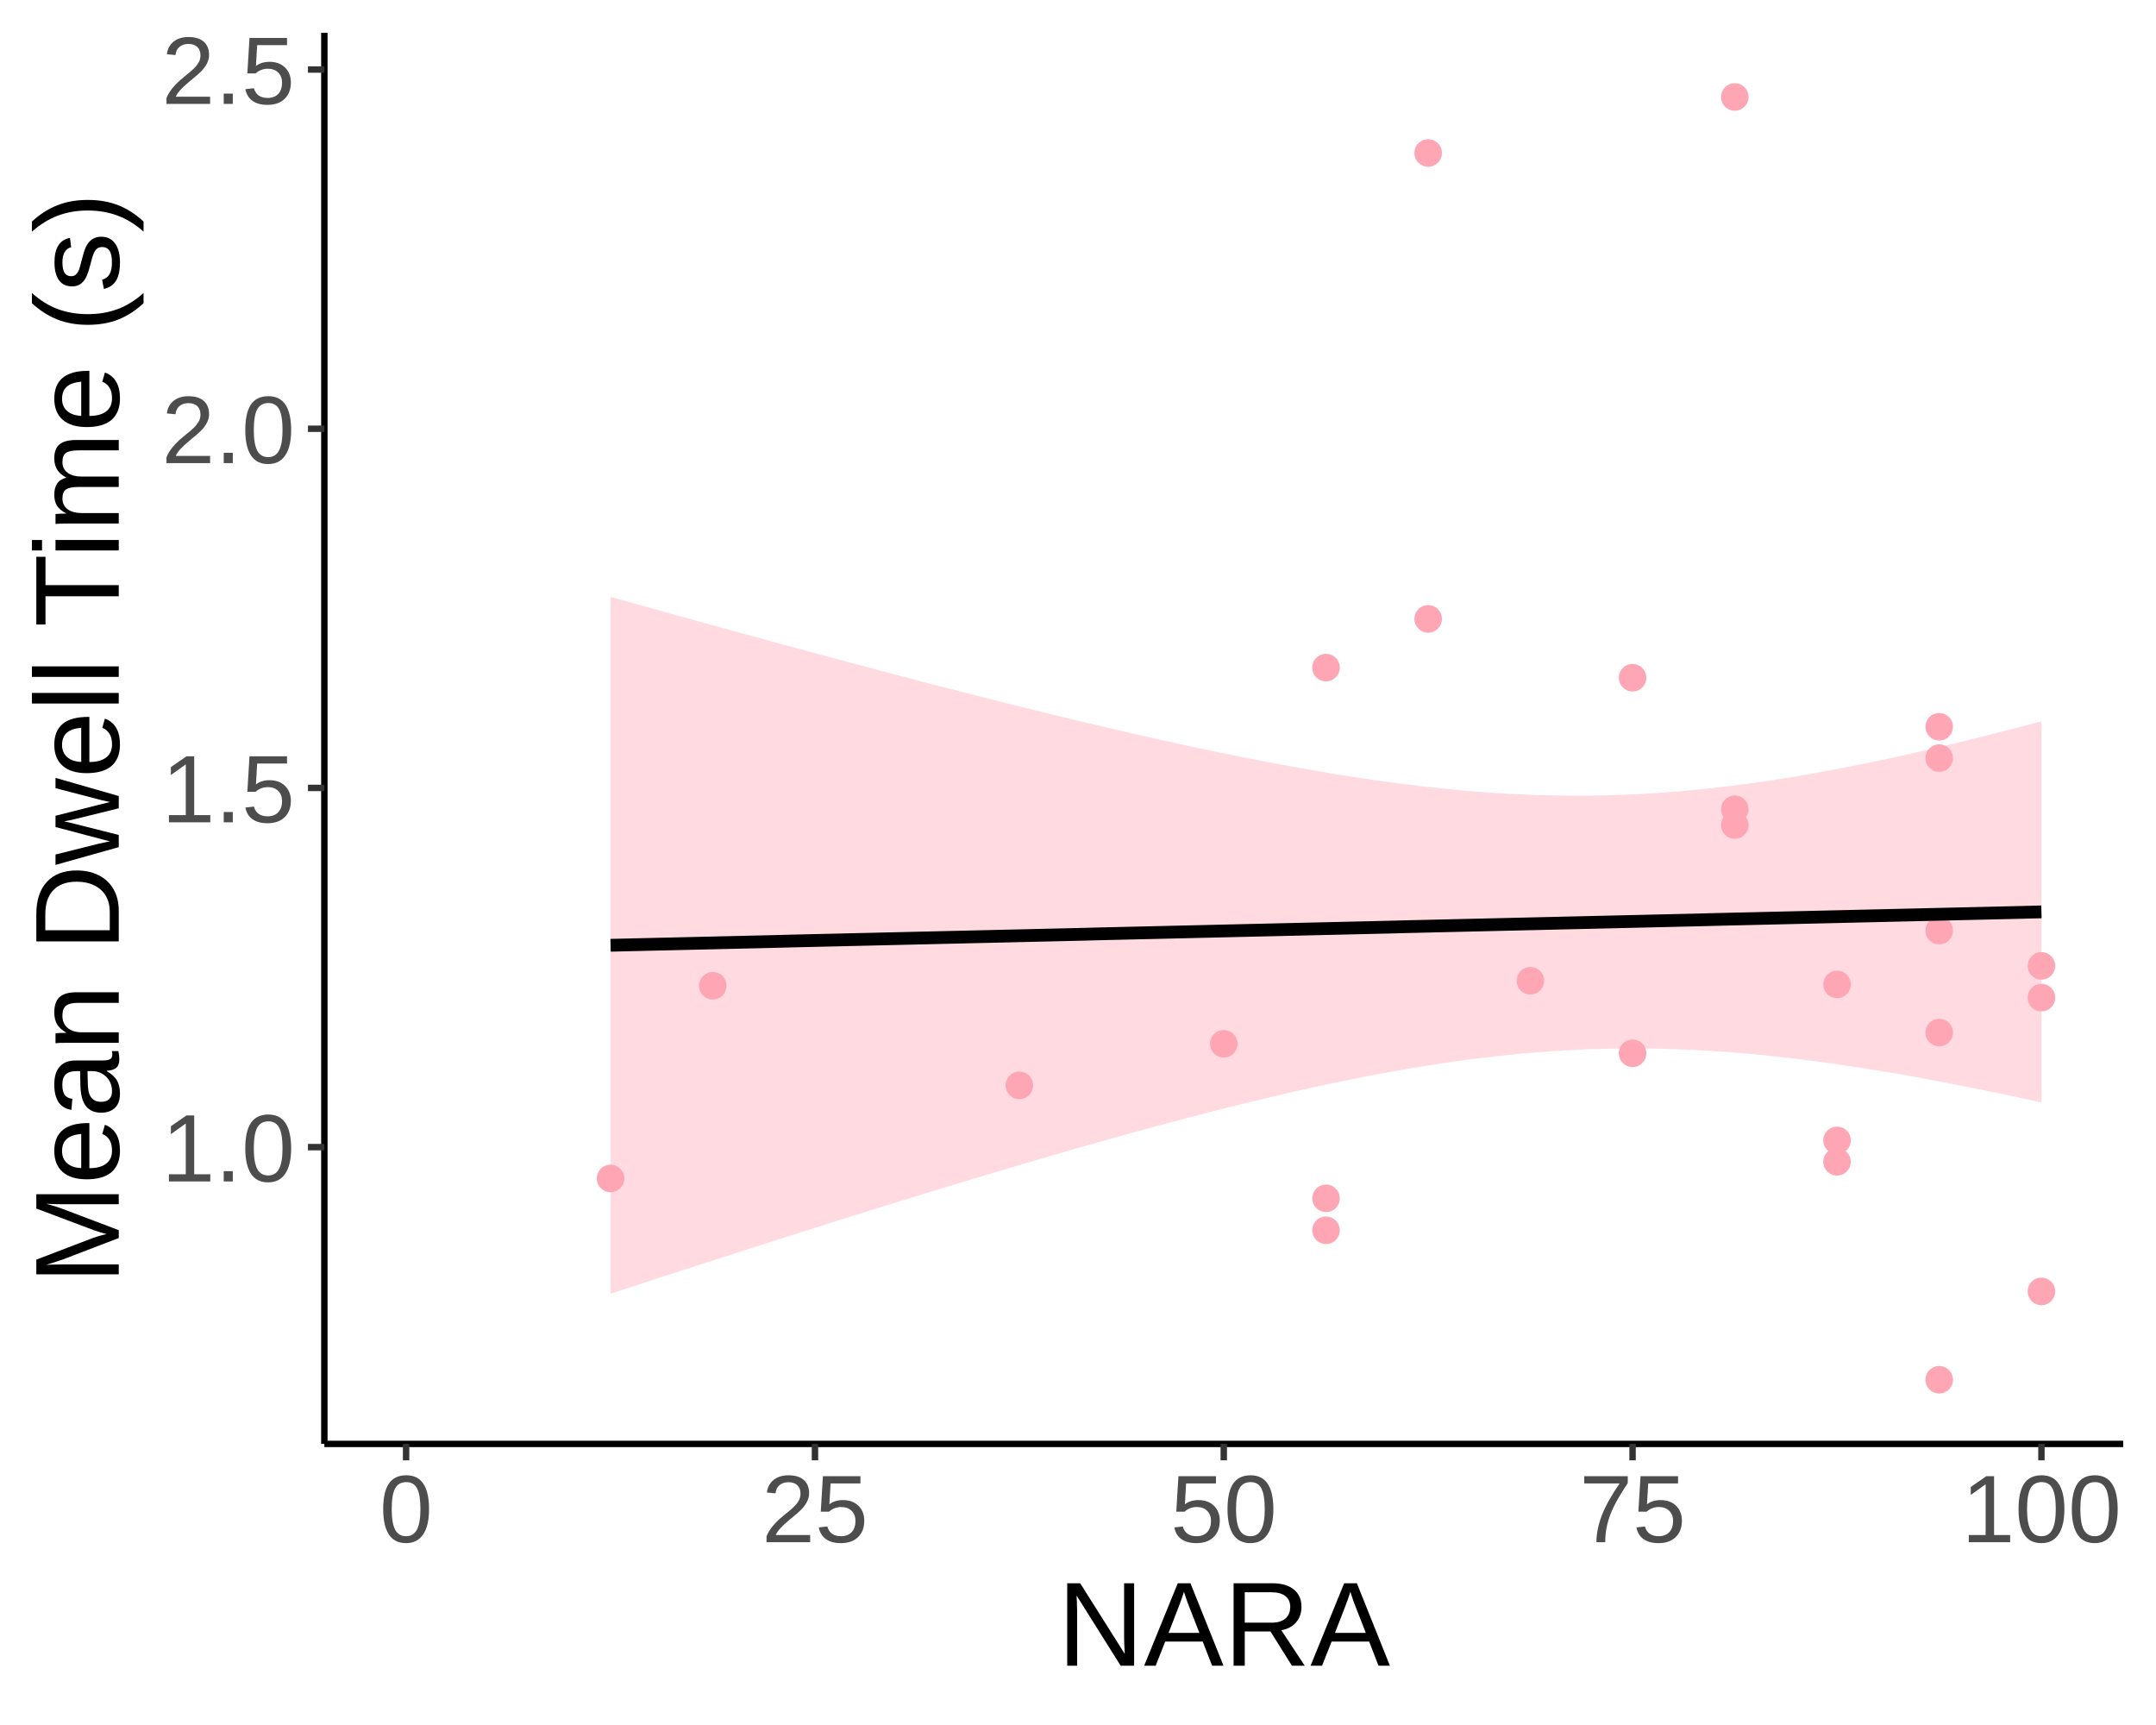
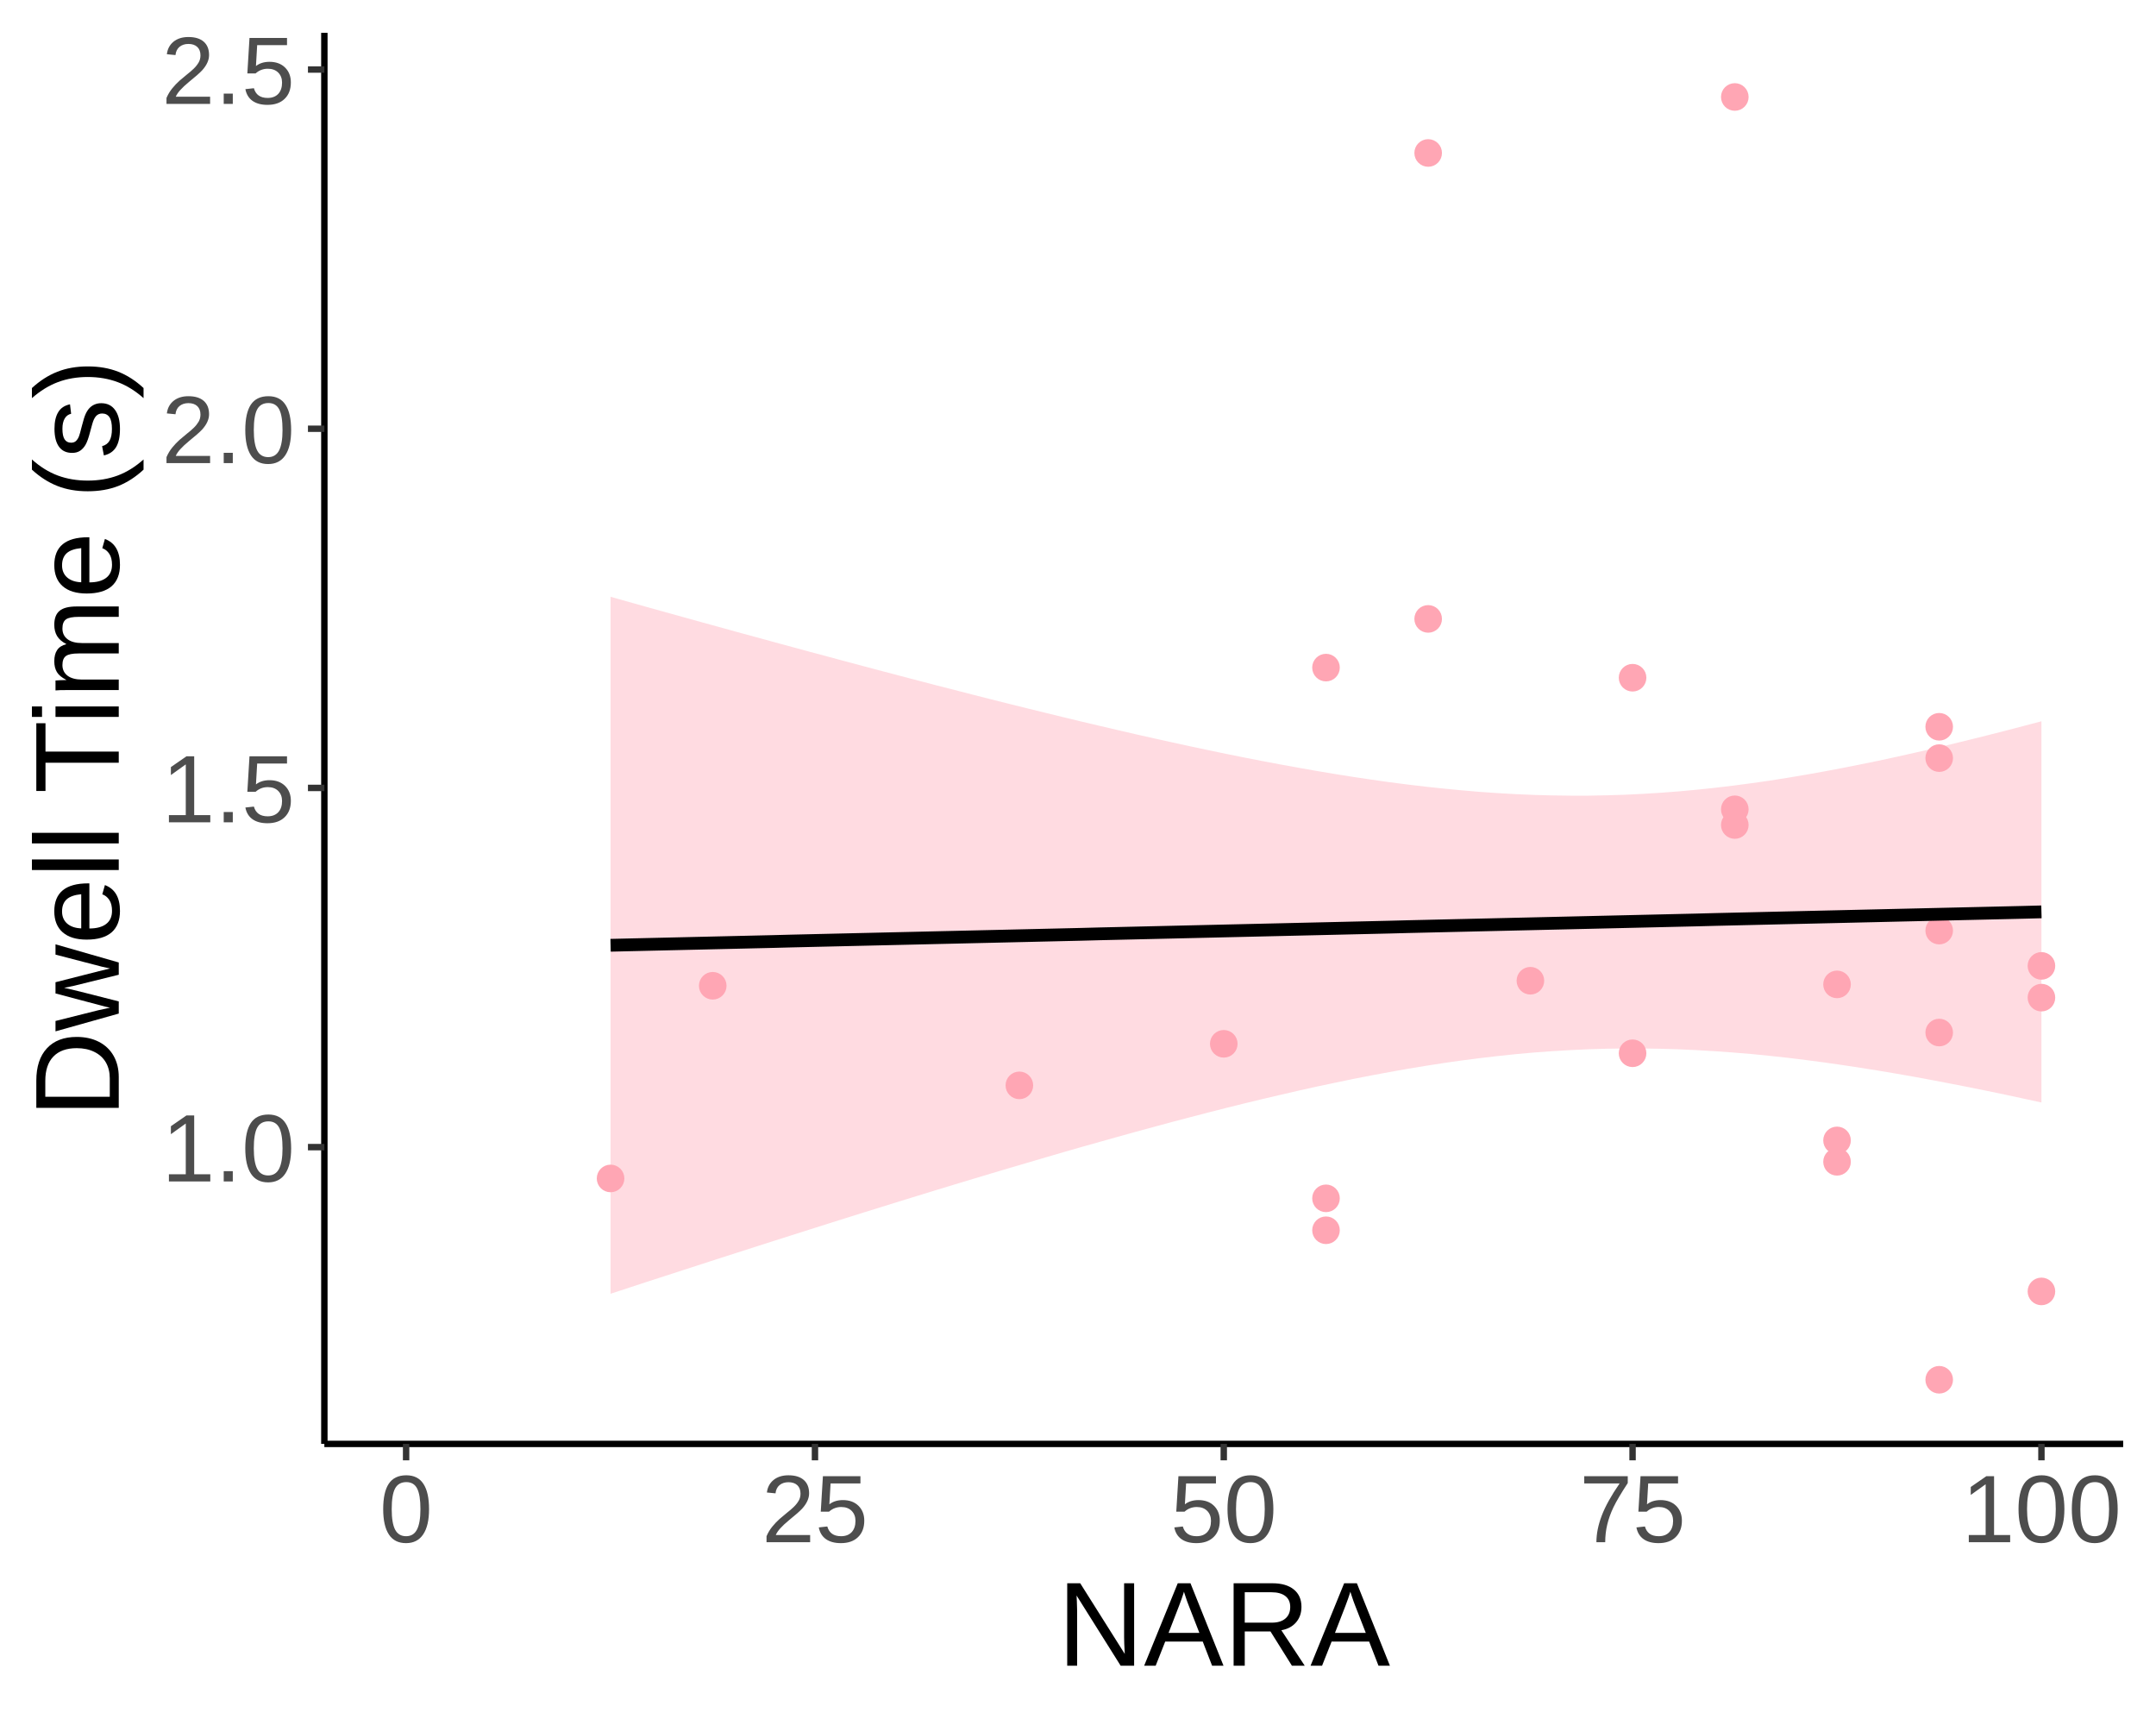
<svg xmlns="http://www.w3.org/2000/svg" class="svglite" width="360.00pt" height="288.00pt" viewBox="0 0 360.00 288.00">
  <defs>
    <style type="text/css">
    .svglite line, .svglite polyline, .svglite polygon, .svglite path, .svglite rect, .svglite circle {
      fill: none;
      stroke: #000000;
      stroke-linecap: round;
      stroke-linejoin: round;
      stroke-miterlimit: 10.00;
    }
    .svglite text {
      white-space: pre;
    }
  </style>
  </defs>
  <rect width="100%" height="100%" style="stroke: none; fill: #FFFFFF;" />
  <defs>
    <clipPath id="cpMC4wMHwzNjAuMDB8MC4wMHwyODguMDA=">
      <rect x="0.00" y="0.00" width="360.00" height="288.00" />
    </clipPath>
  </defs>
  <g clip-path="url(#cpMC4wMHwzNjAuMDB8MC4wMHwyODguMDA=)">
-     <rect x="0" y="0.00" width="360.00" height="288.00" style="stroke-width: 1.07; stroke: #FFFFFF; fill: #FFFFFF;" />
+     <rect x="0.00" y="0.00" width="360.00" height="288.00" style="stroke-width: 1.07; stroke: #FFFFFF; fill: #FFFFFF;" />
  </g>
  <defs>
    <clipPath id="cpNTQuMTZ8MzU0LjUyfDUuNDh8MjQxLjA3">
      <rect x="54.16" y="5.48" width="300.36" height="235.59" />
    </clipPath>
  </defs>
  <g clip-path="url(#cpNTQuMTZ8MzU0LjUyfDUuNDh8MjQxLjA3)">
    <circle cx="170.21" cy="181.21" r="1.95" style="stroke-width: 0.71; stroke: #FFA6B4; fill: #FFA6B4;" />
    <circle cx="340.87" cy="166.56" r="1.95" style="stroke-width: 0.71; stroke: #FFA6B4; fill: #FFA6B4;" />
    <circle cx="272.60" cy="175.85" r="1.95" style="stroke-width: 0.71; stroke: #FFA6B4; fill: #FFA6B4;" />
    <circle cx="289.67" cy="137.74" r="1.95" style="stroke-width: 0.71; stroke: #FFA6B4; fill: #FFA6B4;" />
    <circle cx="323.80" cy="121.34" r="1.95" style="stroke-width: 0.71; stroke: #FFA6B4; fill: #FFA6B4;" />
    <circle cx="255.54" cy="163.74" r="1.95" style="stroke-width: 0.71; stroke: #FFA6B4; fill: #FFA6B4;" />
    <circle cx="221.41" cy="205.40" r="1.95" style="stroke-width: 0.71; stroke: #FFA6B4; fill: #FFA6B4;" />
    <circle cx="238.47" cy="25.54" r="1.95" style="stroke-width: 0.71; stroke: #FFA6B4; fill: #FFA6B4;" />
    <circle cx="323.80" cy="126.57" r="1.95" style="stroke-width: 0.71; stroke: #FFA6B4; fill: #FFA6B4;" />
    <circle cx="340.87" cy="215.61" r="1.95" style="stroke-width: 0.71; stroke: #FFA6B4; fill: #FFA6B4;" />
    <circle cx="306.74" cy="193.97" r="1.95" style="stroke-width: 0.71; stroke: #FFA6B4; fill: #FFA6B4;" />
    <circle cx="289.67" cy="135.12" r="1.95" style="stroke-width: 0.71; stroke: #FFA6B4; fill: #FFA6B4;" />
    <circle cx="306.74" cy="190.40" r="1.95" style="stroke-width: 0.71; stroke: #FFA6B4; fill: #FFA6B4;" />
    <circle cx="101.95" cy="196.75" r="1.95" style="stroke-width: 0.71; stroke: #FFA6B4; fill: #FFA6B4;" />
    <circle cx="221.41" cy="200.07" r="1.95" style="stroke-width: 0.71; stroke: #FFA6B4; fill: #FFA6B4;" />
    <circle cx="340.87" cy="161.26" r="1.95" style="stroke-width: 0.71; stroke: #FFA6B4; fill: #FFA6B4;" />
    <circle cx="238.47" cy="103.33" r="1.95" style="stroke-width: 0.71; stroke: #FFA6B4; fill: #FFA6B4;" />
    <circle cx="204.34" cy="174.27" r="1.95" style="stroke-width: 0.71; stroke: #FFA6B4; fill: #FFA6B4;" />
    <circle cx="306.74" cy="164.35" r="1.95" style="stroke-width: 0.71; stroke: #FFA6B4; fill: #FFA6B4;" />
    <circle cx="272.60" cy="113.15" r="1.95" style="stroke-width: 0.71; stroke: #FFA6B4; fill: #FFA6B4;" />
    <circle cx="289.67" cy="16.19" r="1.95" style="stroke-width: 0.71; stroke: #FFA6B4; fill: #FFA6B4;" />
    <circle cx="221.41" cy="111.46" r="1.95" style="stroke-width: 0.71; stroke: #FFA6B4; fill: #FFA6B4;" />
    <circle cx="119.01" cy="164.58" r="1.95" style="stroke-width: 0.71; stroke: #FFA6B4; fill: #FFA6B4;" />
    <circle cx="323.80" cy="172.39" r="1.95" style="stroke-width: 0.71; stroke: #FFA6B4; fill: #FFA6B4;" />
    <circle cx="323.80" cy="155.37" r="1.95" style="stroke-width: 0.71; stroke: #FFA6B4; fill: #FFA6B4;" />
    <circle cx="323.80" cy="230.36" r="1.95" style="stroke-width: 0.71; stroke: #FFA6B4; fill: #FFA6B4;" />
    <polygon points="101.95,99.64 104.97,100.49 107.99,101.34 111.02,102.18 114.04,103.02 117.07,103.86 120.09,104.69 123.12,105.53 126.14,106.35 129.17,107.18 132.19,108.00 135.21,108.82 138.24,109.63 141.26,110.44 144.29,111.25 147.31,112.05 150.34,112.85 153.36,113.64 156.38,114.43 159.41,115.20 162.43,115.98 165.46,116.75 168.48,117.51 171.51,118.26 174.53,119.00 177.55,119.74 180.58,120.47 183.60,121.18 186.63,121.89 189.65,122.59 192.68,123.27 195.70,123.94 198.72,124.60 201.75,125.24 204.77,125.87 207.80,126.48 210.82,127.07 213.85,127.64 216.87,128.19 219.89,128.72 222.92,129.23 225.94,129.71 228.97,130.16 231.99,130.59 235.02,130.98 238.04,131.34 241.07,131.66 244.09,131.95 247.11,132.21 250.14,132.42 253.16,132.59 256.19,132.72 259.21,132.80 262.24,132.84 265.26,132.84 268.28,132.78 271.31,132.69 274.33,132.54 277.36,132.35 280.38,132.12 283.41,131.84 286.43,131.52 289.45,131.16 292.48,130.76 295.50,130.33 298.53,129.85 301.55,129.34 304.58,128.80 307.60,128.23 310.62,127.63 313.65,127.01 316.67,126.36 319.70,125.68 322.72,124.99 325.75,124.27 328.77,123.53 331.79,122.78 334.82,122.01 337.84,121.22 340.87,120.42 340.87,184.07 337.84,183.41 334.82,182.76 331.79,182.13 328.77,181.52 325.75,180.93 322.72,180.35 319.70,179.79 316.67,179.26 313.65,178.75 310.62,178.27 307.60,177.81 304.58,177.38 301.55,176.98 298.53,176.61 295.50,176.28 292.48,175.98 289.45,175.73 286.43,175.51 283.41,175.33 280.38,175.19 277.36,175.10 274.33,175.05 271.31,175.05 268.28,175.09 265.26,175.18 262.24,175.32 259.21,175.50 256.19,175.72 253.16,175.99 250.14,176.31 247.11,176.66 244.09,177.05 241.07,177.48 238.04,177.95 235.02,178.45 231.99,178.99 228.97,179.55 225.94,180.14 222.92,180.77 219.89,181.41 216.87,182.08 213.85,182.78 210.82,183.49 207.80,184.22 204.77,184.97 201.75,185.74 198.72,186.53 195.70,187.32 192.68,188.14 189.65,188.96 186.63,189.80 183.60,190.65 180.58,191.50 177.55,192.37 174.53,193.25 171.51,194.14 168.48,195.03 165.46,195.93 162.43,196.84 159.41,197.75 156.38,198.67 153.36,199.60 150.34,200.53 147.31,201.47 144.29,202.41 141.26,203.36 138.24,204.31 135.21,205.27 132.19,206.23 129.17,207.19 126.14,208.16 123.12,209.13 120.09,210.10 117.07,211.08 114.04,212.06 111.02,213.04 107.99,214.02 104.97,215.01 101.95,216.00 " style="stroke-width: 0.00; stroke: none; stroke-linecap: butt; fill: #FFA6B4; fill-opacity: 0.40;" />
    <polyline points="101.95,99.64 104.97,100.49 107.99,101.34 111.02,102.18 114.04,103.02 117.07,103.86 120.09,104.69 123.12,105.53 126.14,106.35 129.17,107.18 132.19,108.00 135.21,108.82 138.24,109.63 141.26,110.44 144.29,111.25 147.31,112.05 150.34,112.85 153.36,113.64 156.38,114.43 159.41,115.20 162.43,115.98 165.46,116.75 168.48,117.51 171.51,118.26 174.53,119.00 177.55,119.74 180.58,120.47 183.60,121.18 186.63,121.89 189.65,122.59 192.68,123.27 195.70,123.94 198.72,124.60 201.75,125.24 204.77,125.87 207.80,126.48 210.82,127.07 213.85,127.64 216.87,128.19 219.89,128.72 222.92,129.23 225.94,129.71 228.97,130.16 231.99,130.59 235.02,130.98 238.04,131.34 241.07,131.66 244.09,131.95 247.11,132.21 250.14,132.42 253.16,132.59 256.19,132.72 259.21,132.80 262.24,132.84 265.26,132.84 268.28,132.78 271.31,132.69 274.33,132.54 277.36,132.35 280.38,132.12 283.41,131.84 286.43,131.52 289.45,131.16 292.48,130.76 295.50,130.33 298.53,129.85 301.55,129.34 304.58,128.80 307.60,128.23 310.62,127.63 313.65,127.01 316.67,126.36 319.70,125.68 322.72,124.99 325.75,124.27 328.77,123.53 331.79,122.78 334.82,122.01 337.84,121.22 340.87,120.42 " style="stroke-width: 2.13; stroke: none; stroke-linecap: butt;" />
    <polyline points="340.87,184.07 337.84,183.41 334.82,182.76 331.79,182.13 328.77,181.52 325.75,180.93 322.72,180.35 319.70,179.79 316.67,179.26 313.65,178.75 310.62,178.27 307.60,177.81 304.58,177.38 301.55,176.98 298.53,176.61 295.50,176.28 292.48,175.98 289.45,175.73 286.43,175.51 283.41,175.33 280.38,175.19 277.36,175.10 274.33,175.05 271.31,175.05 268.28,175.09 265.26,175.18 262.24,175.32 259.21,175.50 256.19,175.72 253.16,175.99 250.14,176.31 247.11,176.66 244.09,177.05 241.07,177.48 238.04,177.95 235.02,178.45 231.99,178.99 228.97,179.55 225.94,180.14 222.92,180.77 219.89,181.41 216.87,182.08 213.85,182.78 210.82,183.49 207.80,184.22 204.77,184.97 201.75,185.74 198.72,186.53 195.70,187.32 192.68,188.14 189.65,188.96 186.63,189.80 183.60,190.65 180.58,191.50 177.55,192.37 174.53,193.25 171.51,194.14 168.48,195.03 165.46,195.93 162.43,196.84 159.41,197.75 156.38,198.67 153.36,199.60 150.34,200.53 147.31,201.47 144.29,202.41 141.26,203.36 138.24,204.31 135.21,205.27 132.19,206.23 129.17,207.19 126.14,208.16 123.12,209.13 120.09,210.10 117.07,211.08 114.04,212.06 111.02,213.04 107.99,214.02 104.97,215.01 101.95,216.00 " style="stroke-width: 2.13; stroke: none; stroke-linecap: butt;" />
    <polyline points="101.95,157.82 104.97,157.75 107.99,157.68 111.02,157.61 114.04,157.54 117.07,157.47 120.09,157.40 123.12,157.33 126.14,157.26 129.17,157.19 132.19,157.11 135.21,157.04 138.24,156.97 141.26,156.90 144.29,156.83 147.31,156.76 150.34,156.69 153.36,156.62 156.38,156.55 159.41,156.48 162.43,156.41 165.46,156.34 168.48,156.27 171.51,156.20 174.53,156.13 177.55,156.06 180.58,155.99 183.60,155.91 186.63,155.84 189.65,155.77 192.68,155.70 195.70,155.63 198.72,155.56 201.75,155.49 204.77,155.42 207.80,155.35 210.82,155.28 213.85,155.21 216.87,155.14 219.89,155.07 222.92,155.00 225.94,154.93 228.97,154.86 231.99,154.79 235.02,154.71 238.04,154.64 241.07,154.57 244.09,154.50 247.11,154.43 250.14,154.36 253.16,154.29 256.19,154.22 259.21,154.15 262.24,154.08 265.26,154.01 268.28,153.94 271.31,153.87 274.33,153.80 277.36,153.73 280.38,153.66 283.41,153.59 286.43,153.51 289.45,153.44 292.48,153.37 295.50,153.30 298.53,153.23 301.55,153.16 304.58,153.09 307.60,153.02 310.62,152.95 313.65,152.88 316.67,152.81 319.70,152.74 322.72,152.67 325.75,152.60 328.77,152.53 331.79,152.46 334.82,152.39 337.84,152.32 340.87,152.24 " style="stroke-width: 2.13; stroke-linecap: butt;" />
  </g>
  <g clip-path="url(#cpMC4wMHwzNjAuMDB8MC4wMHwyODguMDA=)">
    <polyline points="54.16,241.07 54.16,5.48 " style="stroke-width: 1.07; stroke-linecap: butt;" />
    <text x="49.23" y="197.25" text-anchor="end" style="font-size: 16.00px;fill: #4D4D4D; font-family: &quot;Arial&quot;;" textLength="22.24px" lengthAdjust="spacingAndGlyphs">1.0</text>
    <text x="49.23" y="137.29" text-anchor="end" style="font-size: 16.00px;fill: #4D4D4D; font-family: &quot;Arial&quot;;" textLength="22.24px" lengthAdjust="spacingAndGlyphs">1.5</text>
    <text x="49.23" y="77.32" text-anchor="end" style="font-size: 16.00px;fill: #4D4D4D; font-family: &quot;Arial&quot;;" textLength="22.24px" lengthAdjust="spacingAndGlyphs">2.0</text>
    <text x="49.23" y="17.35" text-anchor="end" style="font-size: 16.00px;fill: #4D4D4D; font-family: &quot;Arial&quot;;" textLength="22.24px" lengthAdjust="spacingAndGlyphs">2.5</text>
    <polyline points="51.42,191.52 54.16,191.52 " style="stroke-width: 1.07; stroke: #333333; stroke-linecap: butt;" />
    <polyline points="51.42,131.55 54.16,131.55 " style="stroke-width: 1.07; stroke: #333333; stroke-linecap: butt;" />
    <polyline points="51.42,71.58 54.16,71.58 " style="stroke-width: 1.07; stroke: #333333; stroke-linecap: butt;" />
    <polyline points="51.42,11.61 54.16,11.61 " style="stroke-width: 1.07; stroke: #333333; stroke-linecap: butt;" />
    <polyline points="54.16,241.07 354.52,241.07 " style="stroke-width: 1.07; stroke-linecap: butt;" />
    <polyline points="67.81,243.81 67.81,241.07 " style="stroke-width: 1.07; stroke: #333333; stroke-linecap: butt;" />
    <polyline points="136.08,243.81 136.08,241.07 " style="stroke-width: 1.07; stroke: #333333; stroke-linecap: butt;" />
    <polyline points="204.34,243.81 204.34,241.07 " style="stroke-width: 1.07; stroke: #333333; stroke-linecap: butt;" />
    <polyline points="272.60,243.81 272.60,241.07 " style="stroke-width: 1.07; stroke: #333333; stroke-linecap: butt;" />
    <polyline points="340.87,243.81 340.87,241.07 " style="stroke-width: 1.07; stroke: #333333; stroke-linecap: butt;" />
    <text x="67.81" y="257.48" text-anchor="middle" style="font-size: 16.00px;fill: #4D4D4D; font-family: &quot;Arial&quot;;" textLength="8.90px" lengthAdjust="spacingAndGlyphs">0</text>
    <text x="136.08" y="257.48" text-anchor="middle" style="font-size: 16.00px;fill: #4D4D4D; font-family: &quot;Arial&quot;;" textLength="17.80px" lengthAdjust="spacingAndGlyphs">25</text>
    <text x="204.34" y="257.48" text-anchor="middle" style="font-size: 16.00px;fill: #4D4D4D; font-family: &quot;Arial&quot;;" textLength="17.80px" lengthAdjust="spacingAndGlyphs">50</text>
    <text x="272.60" y="257.48" text-anchor="middle" style="font-size: 16.00px;fill: #4D4D4D; font-family: &quot;Arial&quot;;" textLength="17.80px" lengthAdjust="spacingAndGlyphs">75</text>
    <text x="340.87" y="257.48" text-anchor="middle" style="font-size: 16.00px;fill: #4D4D4D; font-family: &quot;Arial&quot;;" textLength="26.70px" lengthAdjust="spacingAndGlyphs">100</text>
    <text x="204.34" y="278.10" text-anchor="middle" style="font-size: 20.00px; font-family: &quot;Arial&quot;;" textLength="55.57px" lengthAdjust="spacingAndGlyphs">NARA</text>
-     <text transform="translate(19.83,123.27) rotate(-90)" text-anchor="middle" style="font-size: 20.00px; font-family: &quot;Arial&quot;;" textLength="183.37px" lengthAdjust="spacingAndGlyphs">Mean Dwell Time (s)</text>
+     <text transform="translate(19.83,123.27) rotate(-90)" text-anchor="middle" style="font-size: 20.00px; font-family: &quot;Arial&quot;;" textLength="127.78px" lengthAdjust="spacingAndGlyphs">Dwell Time (s)</text>
  </g>
</svg>
